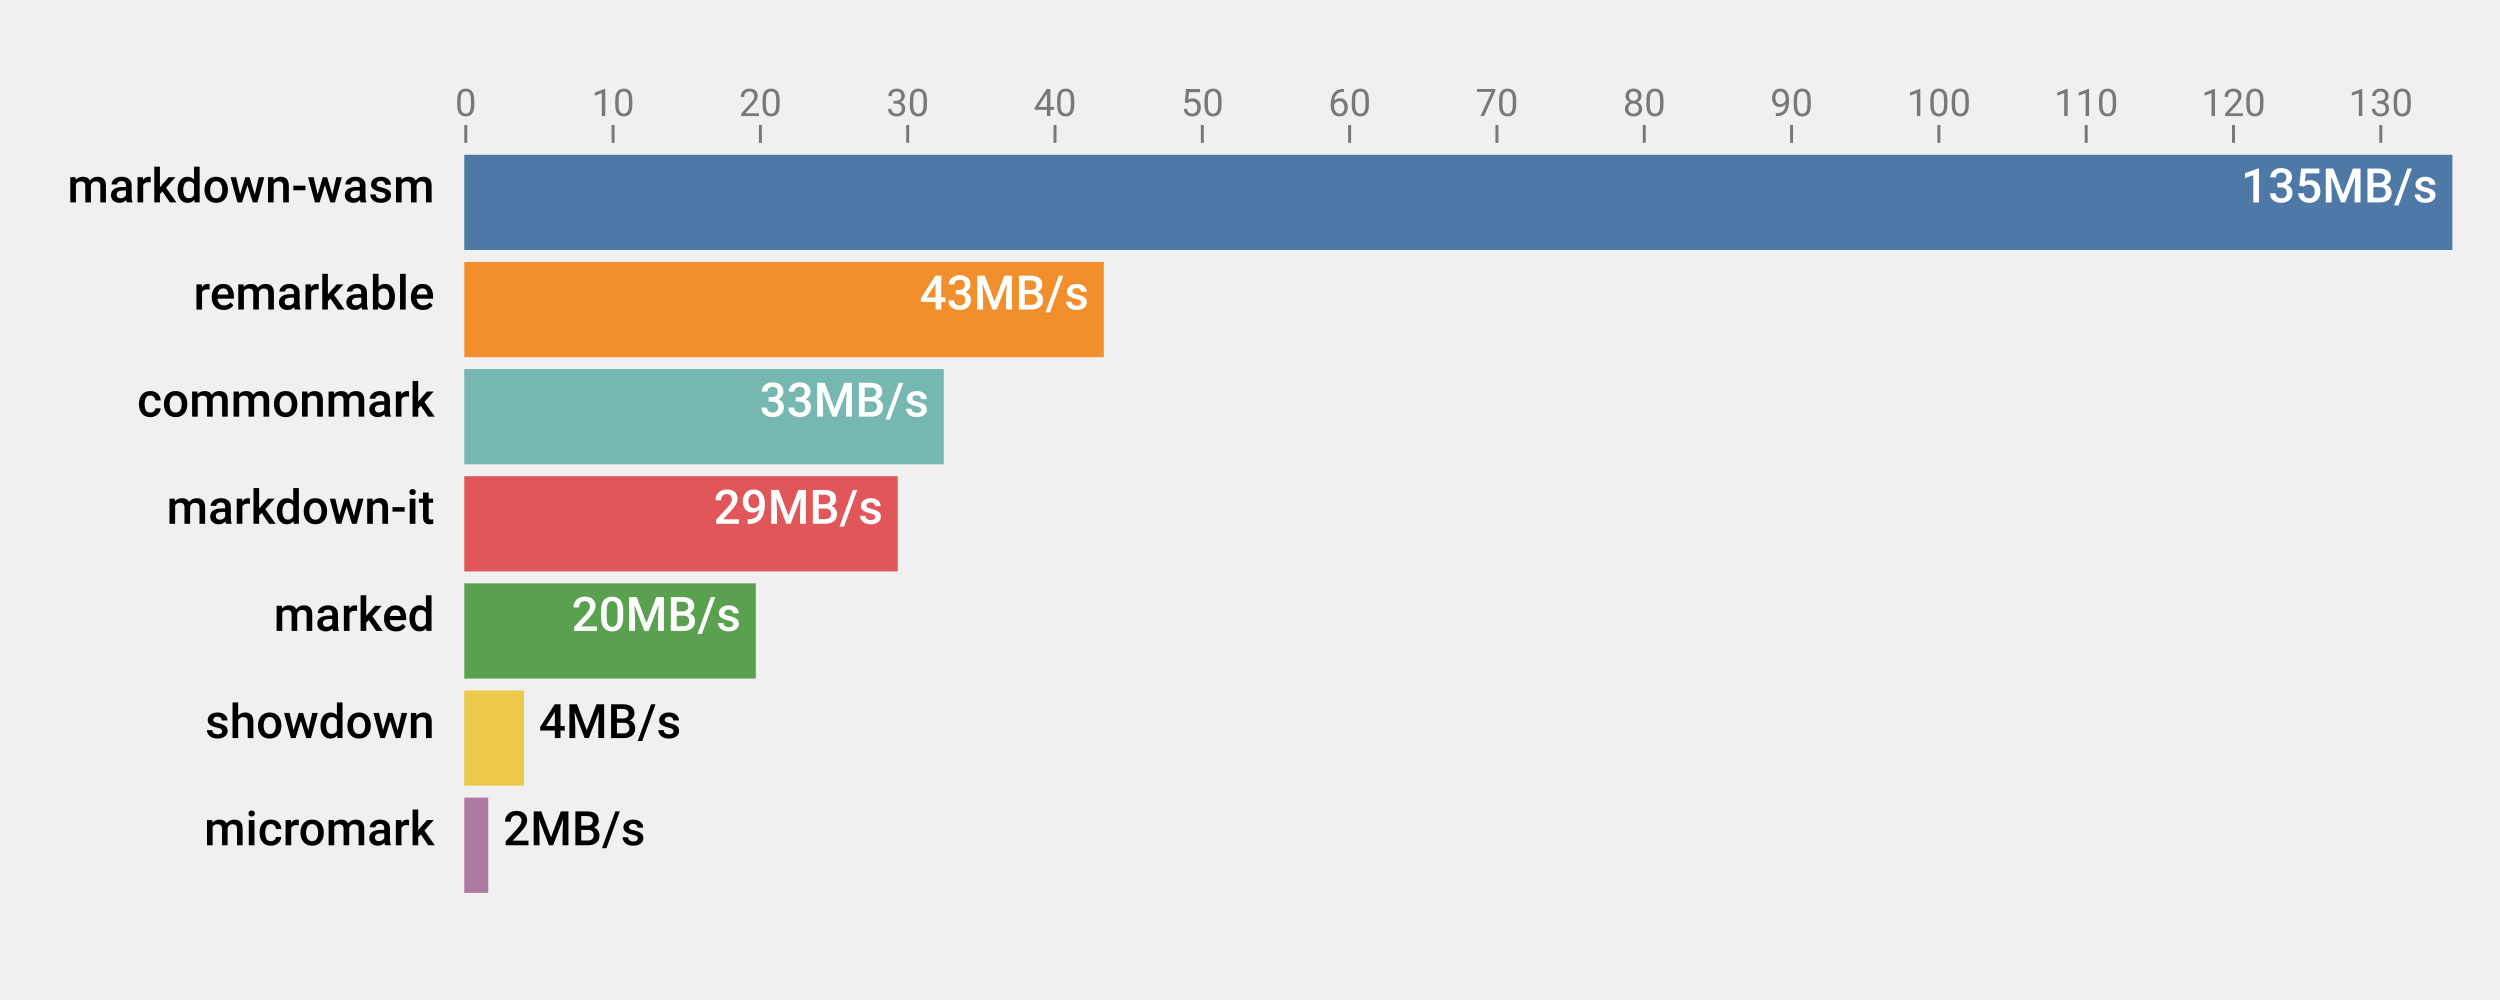
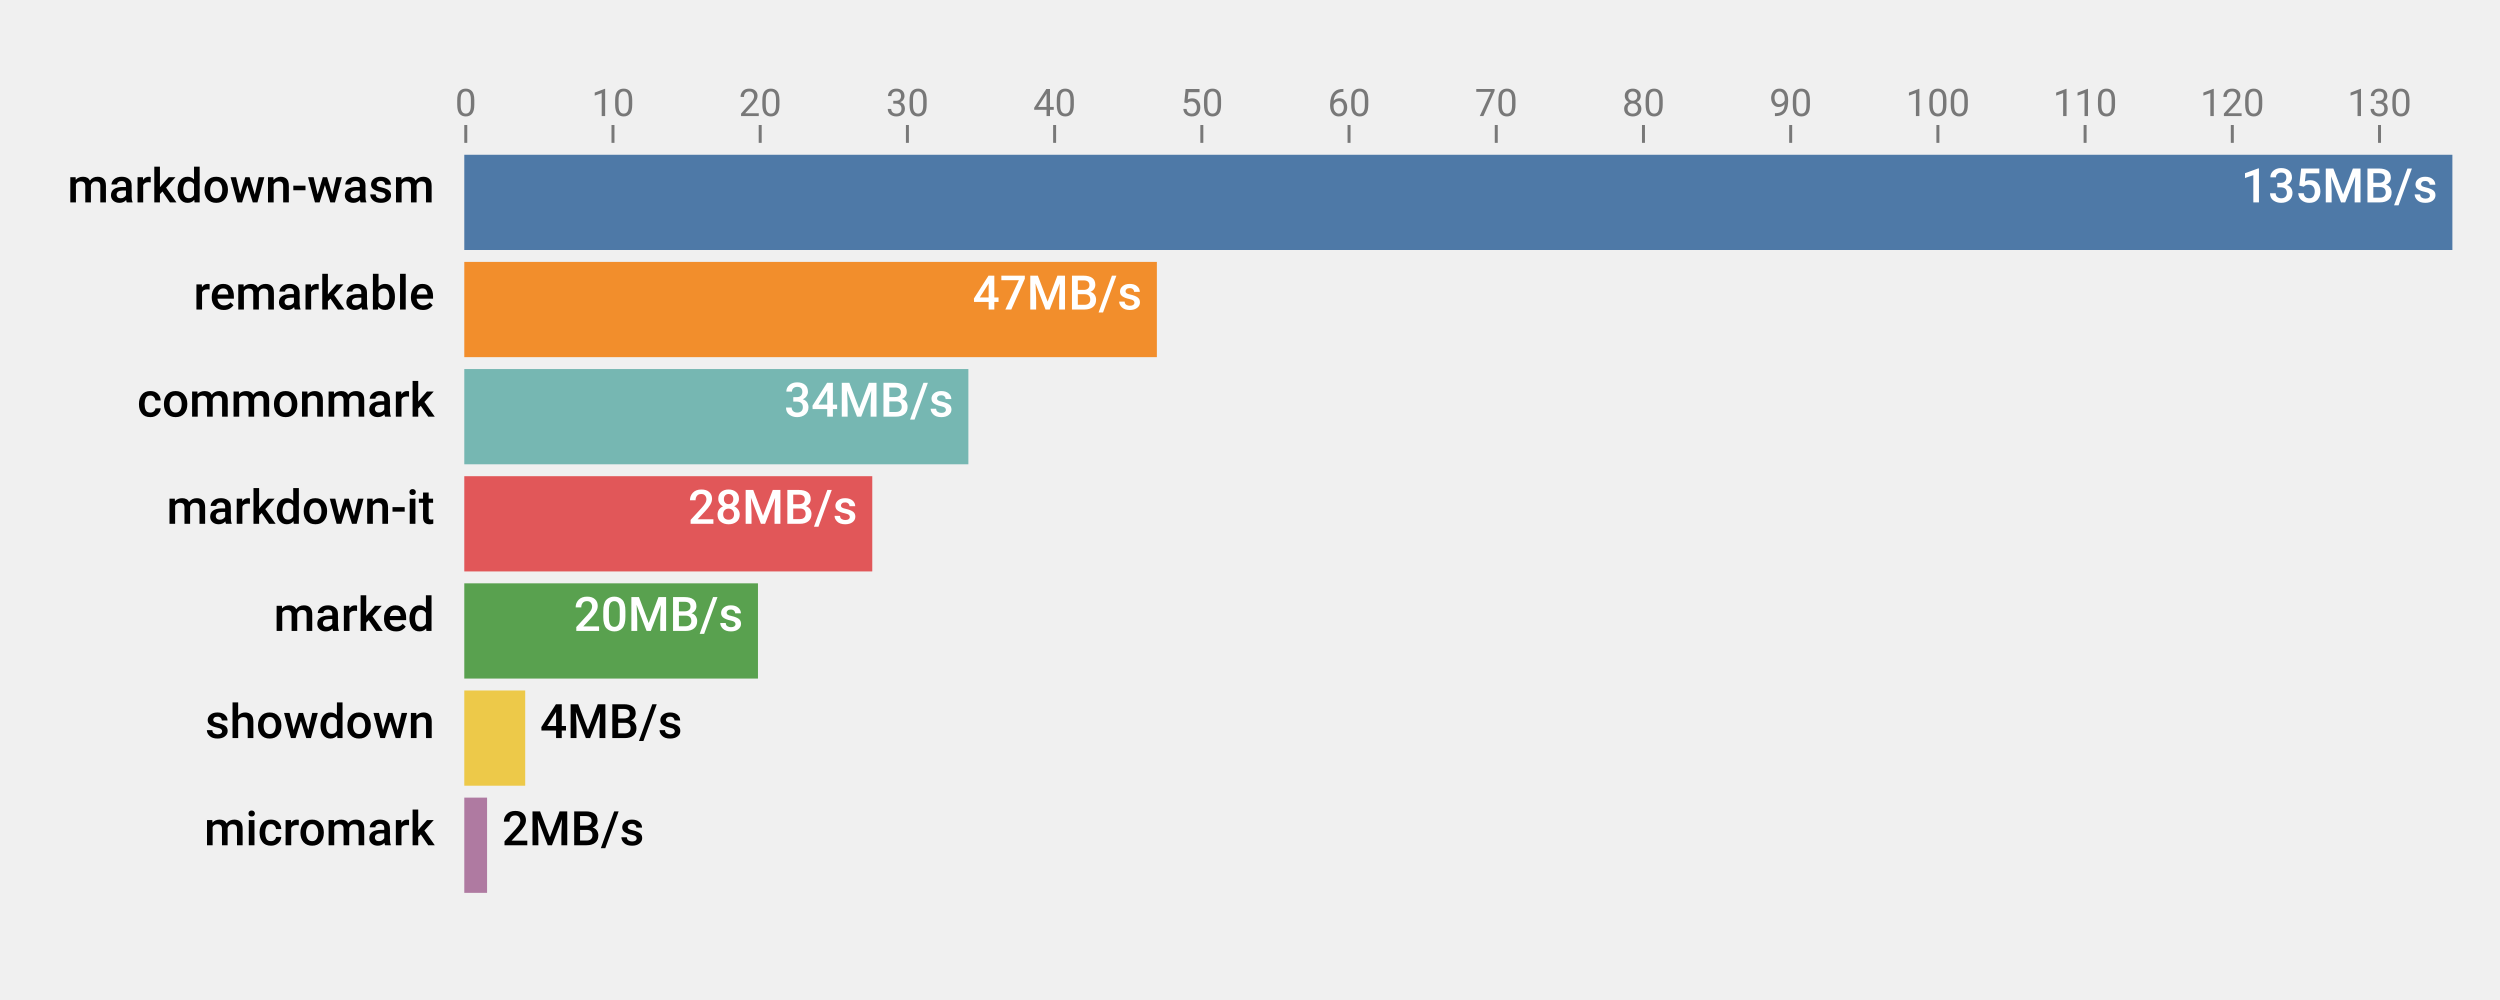
<svg xmlns="http://www.w3.org/2000/svg" width="840" height="336" font-family="system-ui,-apple-system,&quot;Segoe UI&quot;,Roboto,&quot;Helvetica Neue&quot;,&quot;Noto Sans&quot;,&quot;Liberation Sans&quot;,Arial,sans-serif" font-size="16">
  <g font-weight="500" text-anchor="end">
    <text x="156" y="68" alignment-baseline="central" dx="-10">markdown-wasm</text>
    <text x="156" y="104" alignment-baseline="central" dx="-10">remarkable</text>
    <text x="156" y="140" alignment-baseline="central" dx="-10">commonmark</text>
    <text x="156" y="176" alignment-baseline="central" dx="-10">markdown-it</text>
    <text x="156" y="212" alignment-baseline="central" dx="-10">marked</text>
    <text x="156" y="248" alignment-baseline="central" dx="-10">showdown</text>
    <text x="156" y="284" alignment-baseline="central" dx="-10">micromark</text>
  </g>
  <path fill="#4e79a7" d="M156 52h668v32H156z" />
-   <path fill="#f28e2c" d="M156 88h214.877v32H156z" />
-   <path fill="#76b7b2" d="M156 124h161.108v32H156z" />
-   <path fill="#e15759" d="M156 160h145.643v32H156z" />
-   <path fill="#59a14f" d="M156 196h97.939v32H156z" />
-   <path fill="#edc949" d="M156 232h20.055v32H156z" />
-   <path fill="#af7aa1" d="M156 268h8.05v32H156z" />
+   <path fill="#f28e2c" d="M156 88h232.709v32H156z" />
+   <path fill="#76b7b2" d="M156 124h169.374v32H156z" />
+   <path fill="#e15759" d="M156 160h137.082v32H156z" />
+   <path fill="#59a14f" d="M156 196h98.675v32H156z" />
+   <path fill="#edc949" d="M156 232h20.466v32H156z" />
+   <path fill="#af7aa1" d="M156 268h7.656v32H156z" />
  <g fill="#fff" font-weight="500" text-anchor="end">
    <text x="824" y="68" alignment-baseline="central" dx="-5">135MB/s</text>
-     <text x="370.877" y="104" alignment-baseline="central" dx="-5">43MB/s</text>
-     <text x="317.108" y="140" alignment-baseline="central" dx="-5">33MB/s</text>
-     <text x="301.643" y="176" alignment-baseline="central" dx="-5">29MB/s</text>
-     <text x="253.939" y="212" alignment-baseline="central" dx="-5">20MB/s</text>
-     <text x="176.055" y="248" fill="#000" alignment-baseline="central" dx="5" text-anchor="start">4MB/s</text>
-     <text x="164.05" y="284" fill="#000" alignment-baseline="central" dx="5" text-anchor="start">2MB/s</text>
+     <text x="388.709" y="104" alignment-baseline="central" dx="-5">47MB/s</text>
+     <text x="325.374" y="140" alignment-baseline="central" dx="-5">34MB/s</text>
+     <text x="293.082" y="176" alignment-baseline="central" dx="-5">28MB/s</text>
+     <text x="254.675" y="212" alignment-baseline="central" dx="-5">20MB/s</text>
+     <text x="176.466" y="248" fill="#000" alignment-baseline="central" dx="5" text-anchor="start">4MB/s</text>
+     <text x="163.656" y="284" fill="#000" alignment-baseline="central" dx="5" text-anchor="start">2MB/s</text>
  </g>
  <g fill="none" font-size="12.8" opacity=".5" text-anchor="middle">
    <g class="tick" opacity="1">
      <path stroke="currentColor" d="M156.5 48v-6" />
      <text y="-9" fill="currentColor" dy="0em" transform="translate(156.5 48)">0</text>
    </g>
    <g class="tick" opacity="1">
-       <path stroke="currentColor" d="M205.996 48v-6" />
-       <text y="-9" fill="currentColor" dy="0em" transform="translate(205.996 48)">10</text>
+       <path stroke="currentColor" d="M205.963 48v-6" />
+       <text y="-9" fill="currentColor" dy="0em" transform="translate(205.963 48)">10</text>
    </g>
    <g class="tick" opacity="1">
-       <path stroke="currentColor" d="M255.492 48v-6" />
-       <text y="-9" fill="currentColor" dy="0em" transform="translate(255.492 48)">20</text>
+       <path stroke="currentColor" d="M255.426 48v-6" />
+       <text y="-9" fill="currentColor" dy="0em" transform="translate(255.426 48)">20</text>
    </g>
    <g class="tick" opacity="1">
-       <path stroke="currentColor" d="M304.989 48v-6" />
-       <text y="-9" fill="currentColor" dy="0em" transform="translate(304.989 48)">30</text>
+       <path stroke="currentColor" d="M304.89 48v-6" />
+       <text y="-9" fill="currentColor" dy="0em" transform="translate(304.89 48)">30</text>
    </g>
    <g class="tick" opacity="1">
-       <path stroke="currentColor" d="M354.485 48v-6" />
-       <text y="-9" fill="currentColor" dy="0em" transform="translate(354.485 48)">40</text>
+       <path stroke="currentColor" d="M354.352 48v-6" />
+       <text y="-9" fill="currentColor" dy="0em" transform="translate(354.352 48)">40</text>
    </g>
    <g class="tick" opacity="1">
-       <path stroke="currentColor" d="M403.981 48v-6" />
-       <text y="-9" fill="currentColor" dy="0em" transform="translate(403.981 48)">50</text>
+       <path stroke="currentColor" d="M403.816 48v-6" />
+       <text y="-9" fill="currentColor" dy="0em" transform="translate(403.816 48)">50</text>
    </g>
    <g class="tick" opacity="1">
-       <path stroke="currentColor" d="M453.477 48v-6" />
-       <text y="-9" fill="currentColor" dy="0em" transform="translate(453.477 48)">60</text>
+       <path stroke="currentColor" d="M453.279 48v-6" />
+       <text y="-9" fill="currentColor" dy="0em" transform="translate(453.279 48)">60</text>
    </g>
    <g class="tick" opacity="1">
-       <path stroke="currentColor" d="M502.973 48v-6" />
-       <text y="-9" fill="currentColor" dy="0em" transform="translate(502.973 48)">70</text>
+       <path stroke="currentColor" d="M502.742 48v-6" />
+       <text y="-9" fill="currentColor" dy="0em" transform="translate(502.742 48)">70</text>
    </g>
    <g class="tick" opacity="1">
-       <path stroke="currentColor" d="M552.47 48v-6" />
-       <text y="-9" fill="currentColor" dy="0em" transform="translate(552.47 48)">80</text>
+       <path stroke="currentColor" d="M552.205 48v-6" />
+       <text y="-9" fill="currentColor" dy="0em" transform="translate(552.205 48)">80</text>
    </g>
    <g class="tick" opacity="1">
-       <path stroke="currentColor" d="M601.966 48v-6" />
-       <text y="-9" fill="currentColor" dy="0em" transform="translate(601.966 48)">90</text>
+       <path stroke="currentColor" d="M601.668 48v-6" />
+       <text y="-9" fill="currentColor" dy="0em" transform="translate(601.668 48)">90</text>
    </g>
    <g class="tick" opacity="1">
-       <path stroke="currentColor" d="M651.462 48v-6" />
-       <text y="-9" fill="currentColor" dy="0em" transform="translate(651.462 48)">100</text>
+       <path stroke="currentColor" d="M651.131 48v-6" />
+       <text y="-9" fill="currentColor" dy="0em" transform="translate(651.131 48)">100</text>
    </g>
    <g class="tick" opacity="1">
-       <path stroke="currentColor" d="M700.958 48v-6" />
-       <text y="-9" fill="currentColor" dy="0em" transform="translate(700.958 48)">110</text>
+       <path stroke="currentColor" d="M700.594 48v-6" />
+       <text y="-9" fill="currentColor" dy="0em" transform="translate(700.594 48)">110</text>
    </g>
    <g class="tick" opacity="1">
-       <path stroke="currentColor" d="M750.455 48v-6" />
-       <text y="-9" fill="currentColor" dy="0em" transform="translate(750.455 48)">120</text>
+       <path stroke="currentColor" d="M750.057 48v-6" />
+       <text y="-9" fill="currentColor" dy="0em" transform="translate(750.057 48)">120</text>
    </g>
    <g class="tick" opacity="1">
-       <path stroke="currentColor" d="M799.95 48v-6" />
-       <text y="-9" fill="currentColor" dy="0em" transform="translate(799.95 48)">130</text>
+       <path stroke="currentColor" d="M799.52 48v-6" />
+       <text y="-9" fill="currentColor" dy="0em" transform="translate(799.52 48)">130</text>
    </g>
  </g>
</svg>
